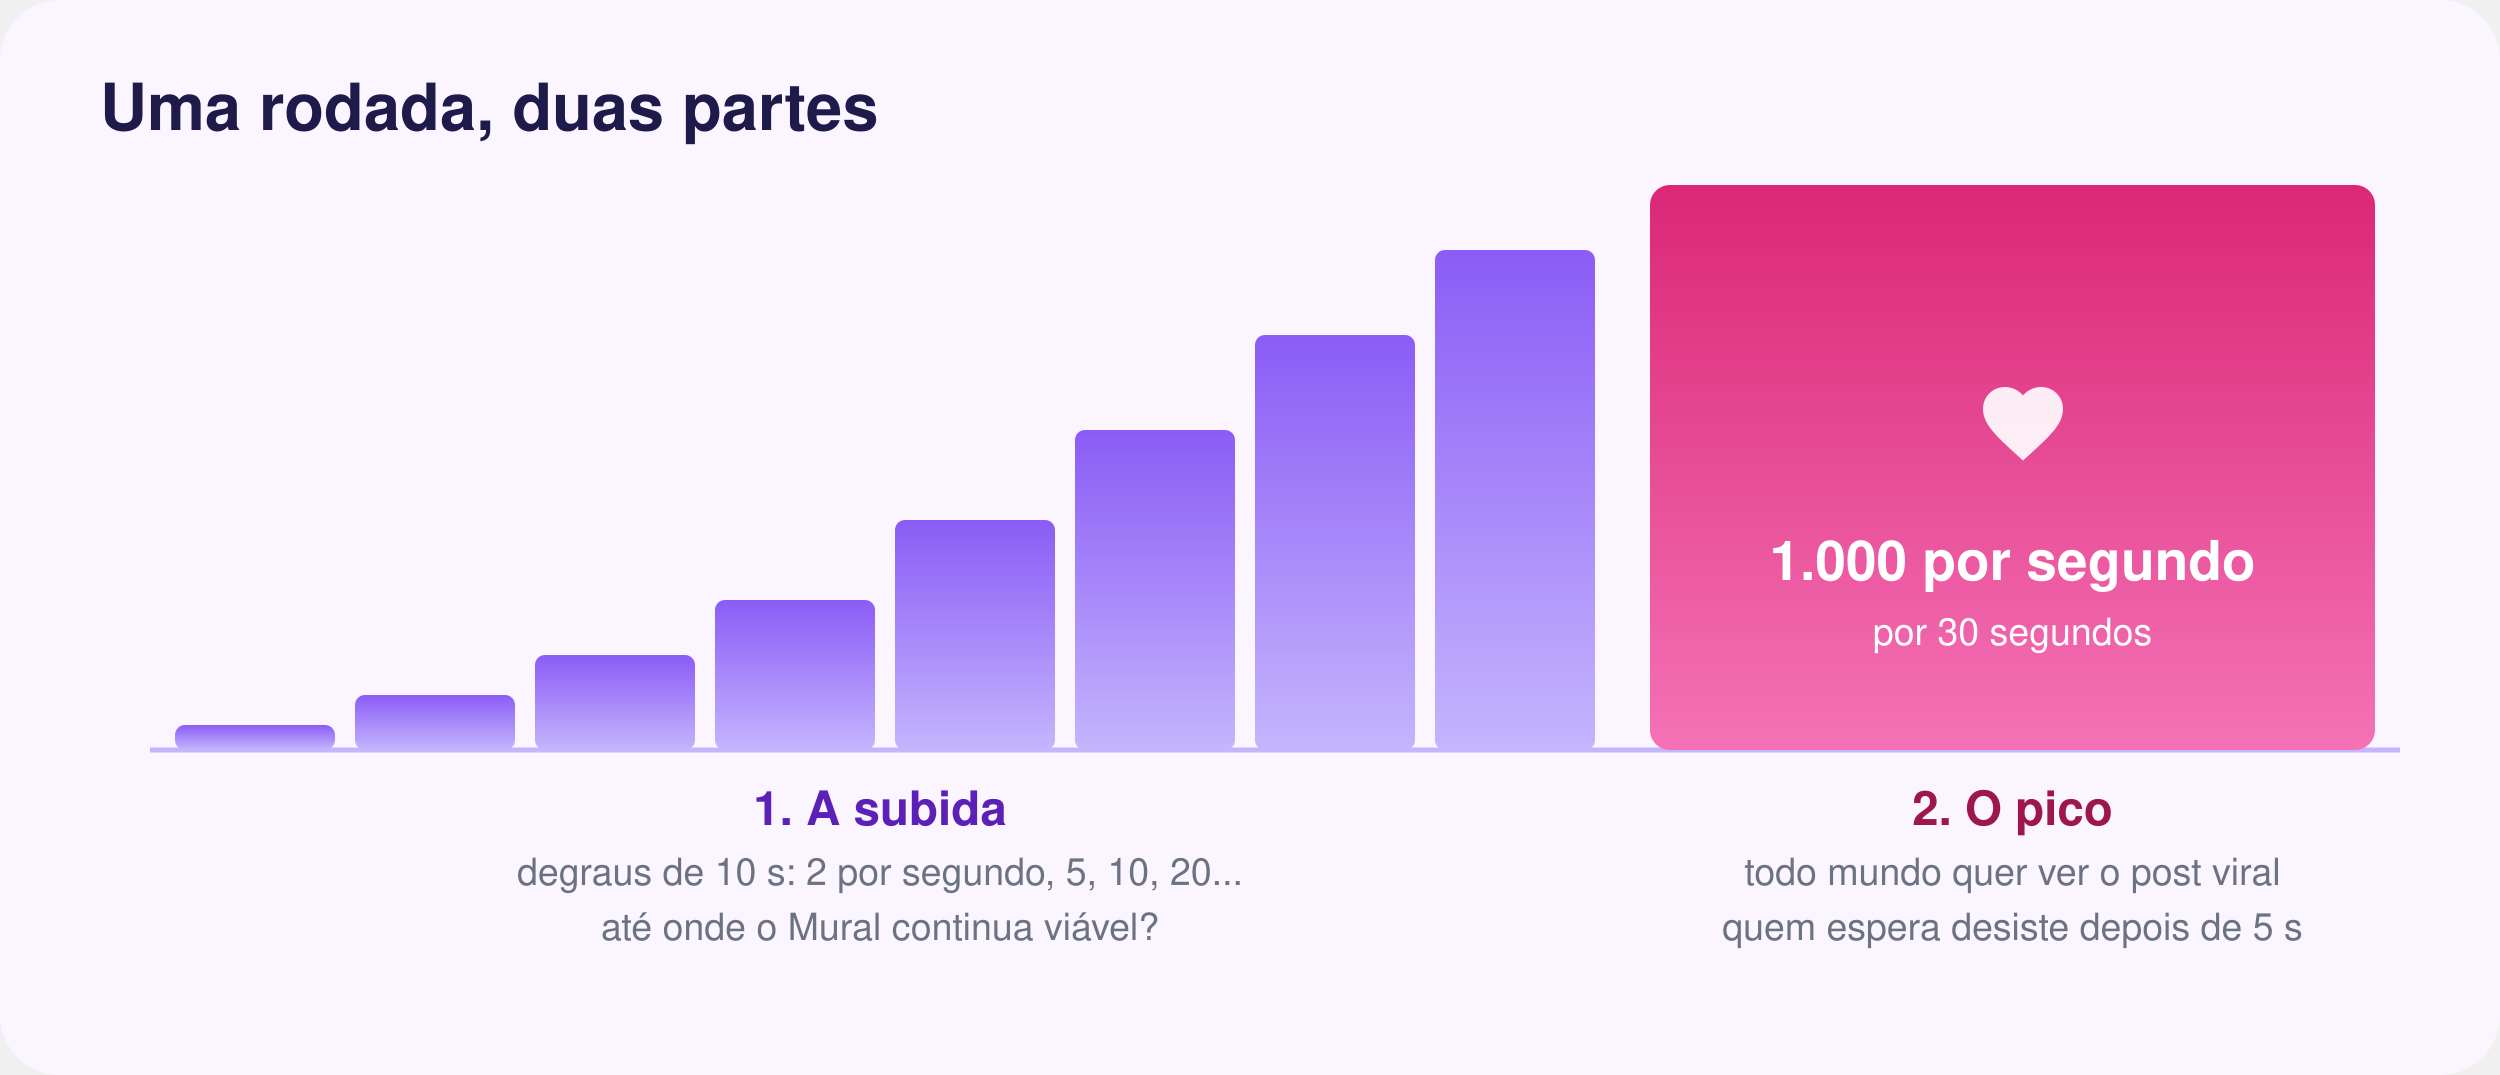
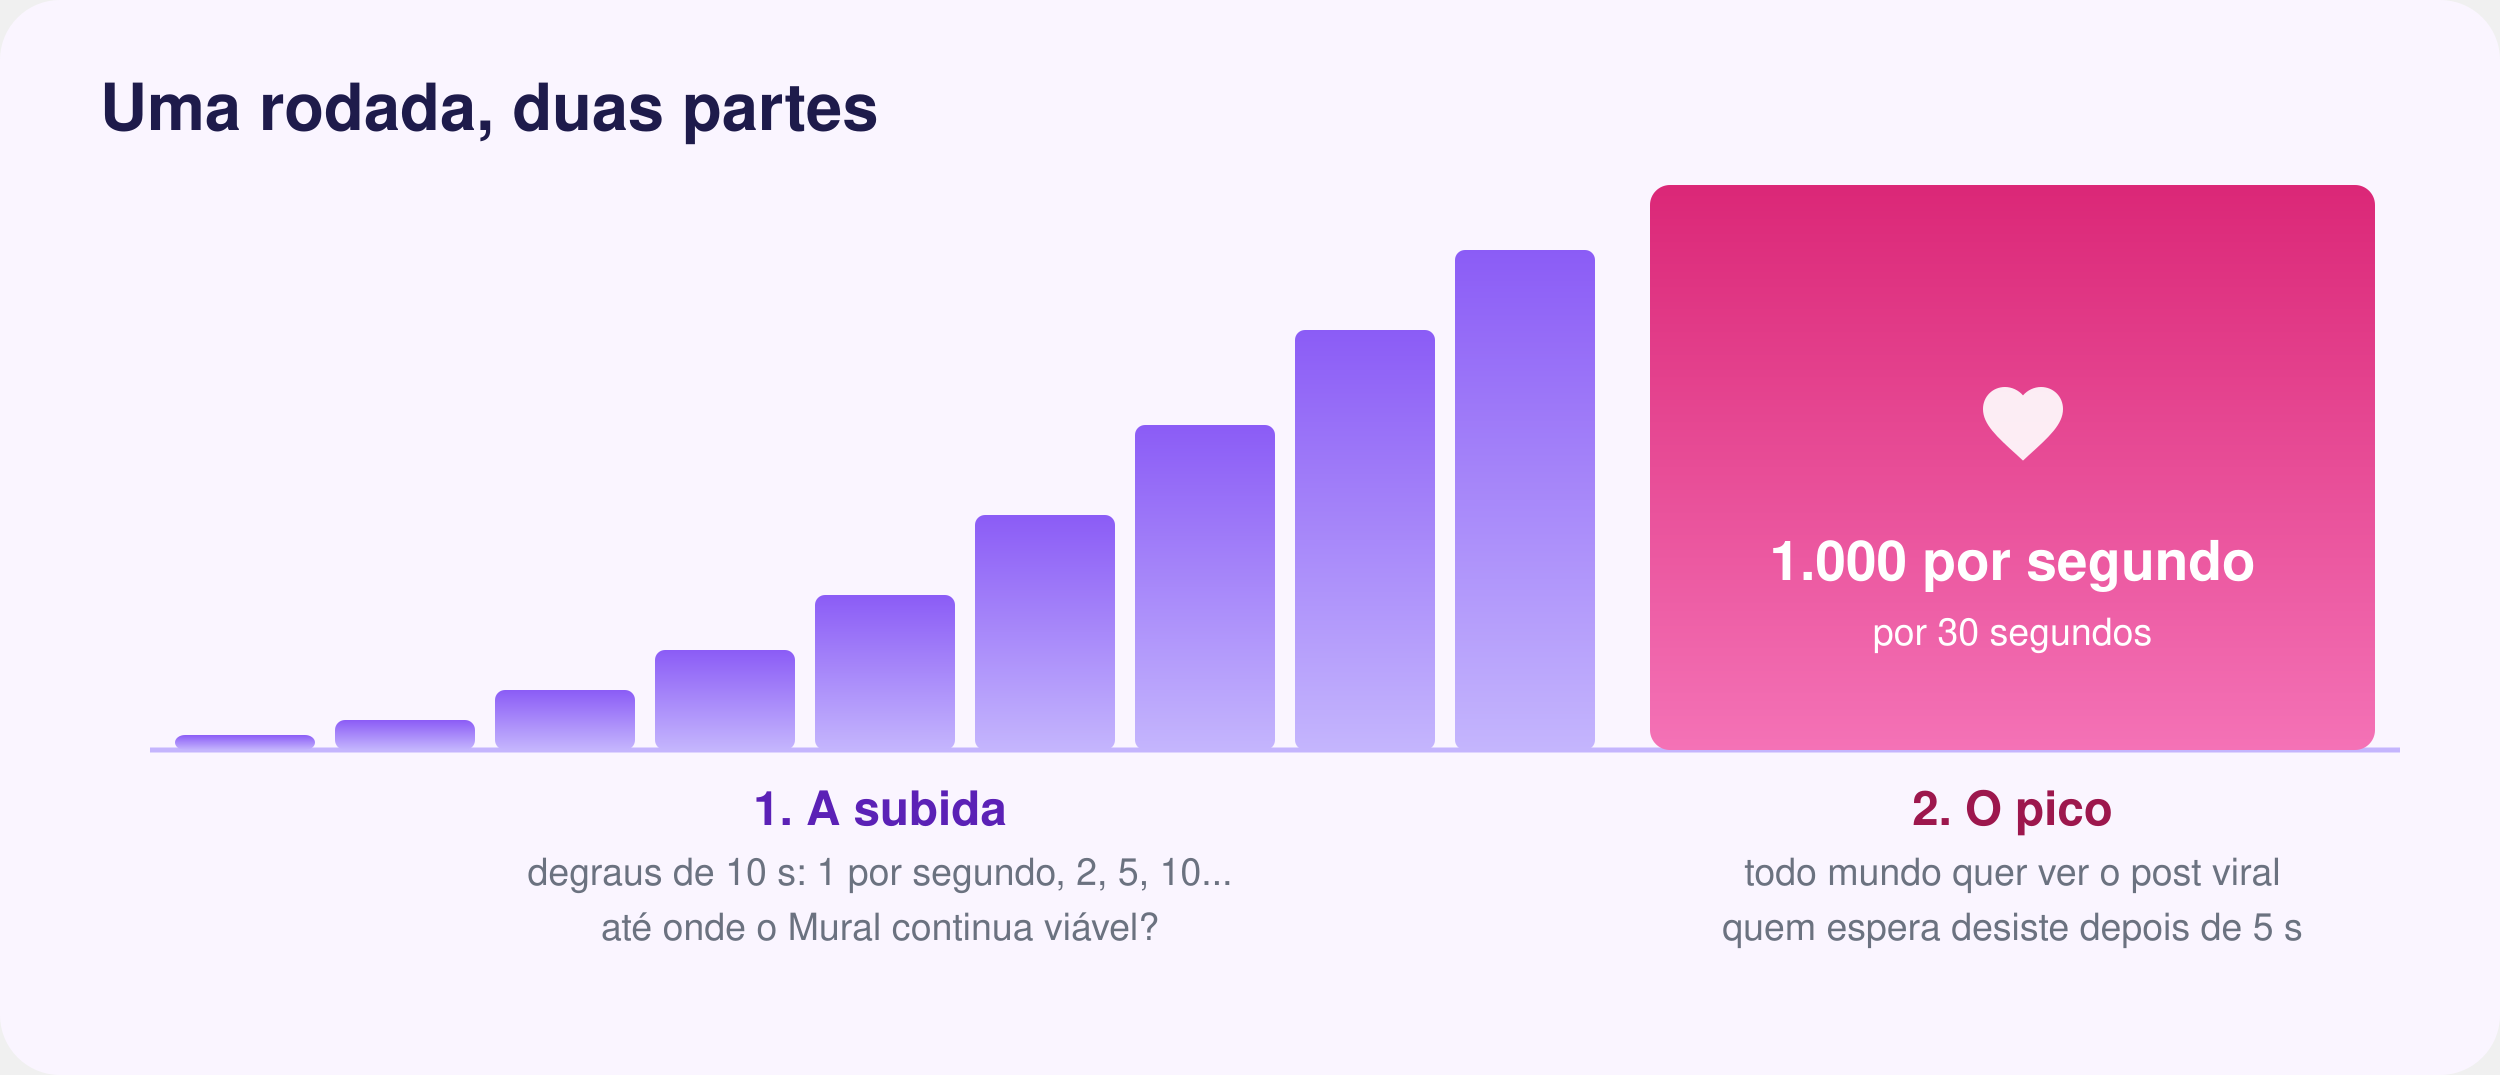
<svg xmlns="http://www.w3.org/2000/svg" width="1000" height="430" viewBox="0 0 1000 430" font-family="'Segoe UI', Helvetica, Arial, sans-serif">
  <defs>
    <linearGradient id="degrau" x1="0" y1="1" x2="0" y2="0">
      <stop offset="0" stop-color="#c4b5fd" />
      <stop offset="1" stop-color="#8b5cf6" />
    </linearGradient>
    <linearGradient id="pico" x1="0" y1="1" x2="0" y2="0">
      <stop offset="0" stop-color="#f472b6" />
      <stop offset="1" stop-color="#db2777" />
    </linearGradient>
  </defs>
  <rect width="1000" height="430" rx="24" fill="#faf5ff" />
  <text x="40" y="52" fill="#1e1b4b" font-size="26" font-weight="800">Uma rodada, duas partes</text>
  <line x1="60" y1="300" x2="960" y2="300" stroke="#c4b5fd" stroke-width="2" />
  <g fill="url(#degrau)">
-     <rect x="70" y="290" width="64" height="10" rx="4" />
-     <rect x="142" y="278" width="64" height="22" rx="4" />
-     <rect x="214" y="262" width="64" height="38" rx="4" />
-     <rect x="286" y="240" width="64" height="60" rx="4" />
-     <rect x="358" y="208" width="64" height="92" rx="4" />
-     <rect x="430" y="172" width="64" height="128" rx="4" />
-     <rect x="502" y="134" width="64" height="166" rx="4" />
-     <rect x="574" y="100" width="64" height="200" rx="4" />
+     <rect x="70" y="294" width="56" height="6" rx="4" />
+     <rect x="134" y="288" width="56" height="12" rx="4" />
+     <rect x="198" y="276" width="56" height="24" rx="4" />
+     <rect x="262" y="260" width="56" height="40" rx="4" />
+     <rect x="326" y="238" width="56" height="62" rx="4" />
+     <rect x="390" y="206" width="56" height="94" rx="4" />
+     <rect x="454" y="170" width="56" height="130" rx="4" />
+     <rect x="518" y="132" width="56" height="168" rx="4" />
+     <rect x="582" y="100" width="56" height="200" rx="4" />
  </g>
  <text x="352" y="330" text-anchor="middle" fill="#5b21b6" font-size="19" font-weight="700">1. A subida</text>
-   <text x="352" y="354" text-anchor="middle" fill="#6b7280" font-size="15">degraus de 10 s: 2 por segundo, 5, 10, 20...</text>
+   <text x="352" y="354" text-anchor="middle" fill="#6b7280" font-size="15">degraus de 10 s: 1 por segundo, 2, 5, 10...</text>
  <text x="352" y="376" text-anchor="middle" fill="#6b7280" font-size="15">até onde o Mural continua viável?</text>
  <rect x="660" y="74" width="290" height="226" rx="8" fill="url(#pico)" />
  <g fill="#ffffff" fill-opacity="0.9">
    <path transform="translate(790 150) scale(1.6)" d="M12 21.4 10.6 20.1C5.4 15.4 2 12.3 2 8.5 2 5.4 4.4 3 7.5 3c1.7 0 3.4.8 4.5 2.1C13.1 3.8 14.8 3 16.5 3 19.6 3 22 5.4 22 8.5c0 3.8-3.4 6.9-8.6 11.6L12 21.4z" />
  </g>
  <text x="805" y="232" text-anchor="middle" fill="#ffffff" font-size="22" font-weight="800">1.000 por segundo</text>
  <text x="805" y="258" text-anchor="middle" fill="#ffffff" font-size="15">por 30 segundos</text>
  <text x="805" y="330" text-anchor="middle" fill="#9d174d" font-size="19" font-weight="700">2. O pico</text>
  <text x="805" y="354" text-anchor="middle" fill="#6b7280" font-size="15">todo mundo quer ver o post viral</text>
  <text x="805" y="376" text-anchor="middle" fill="#6b7280" font-size="15">quem espera desiste depois de 5 s</text>
</svg>
